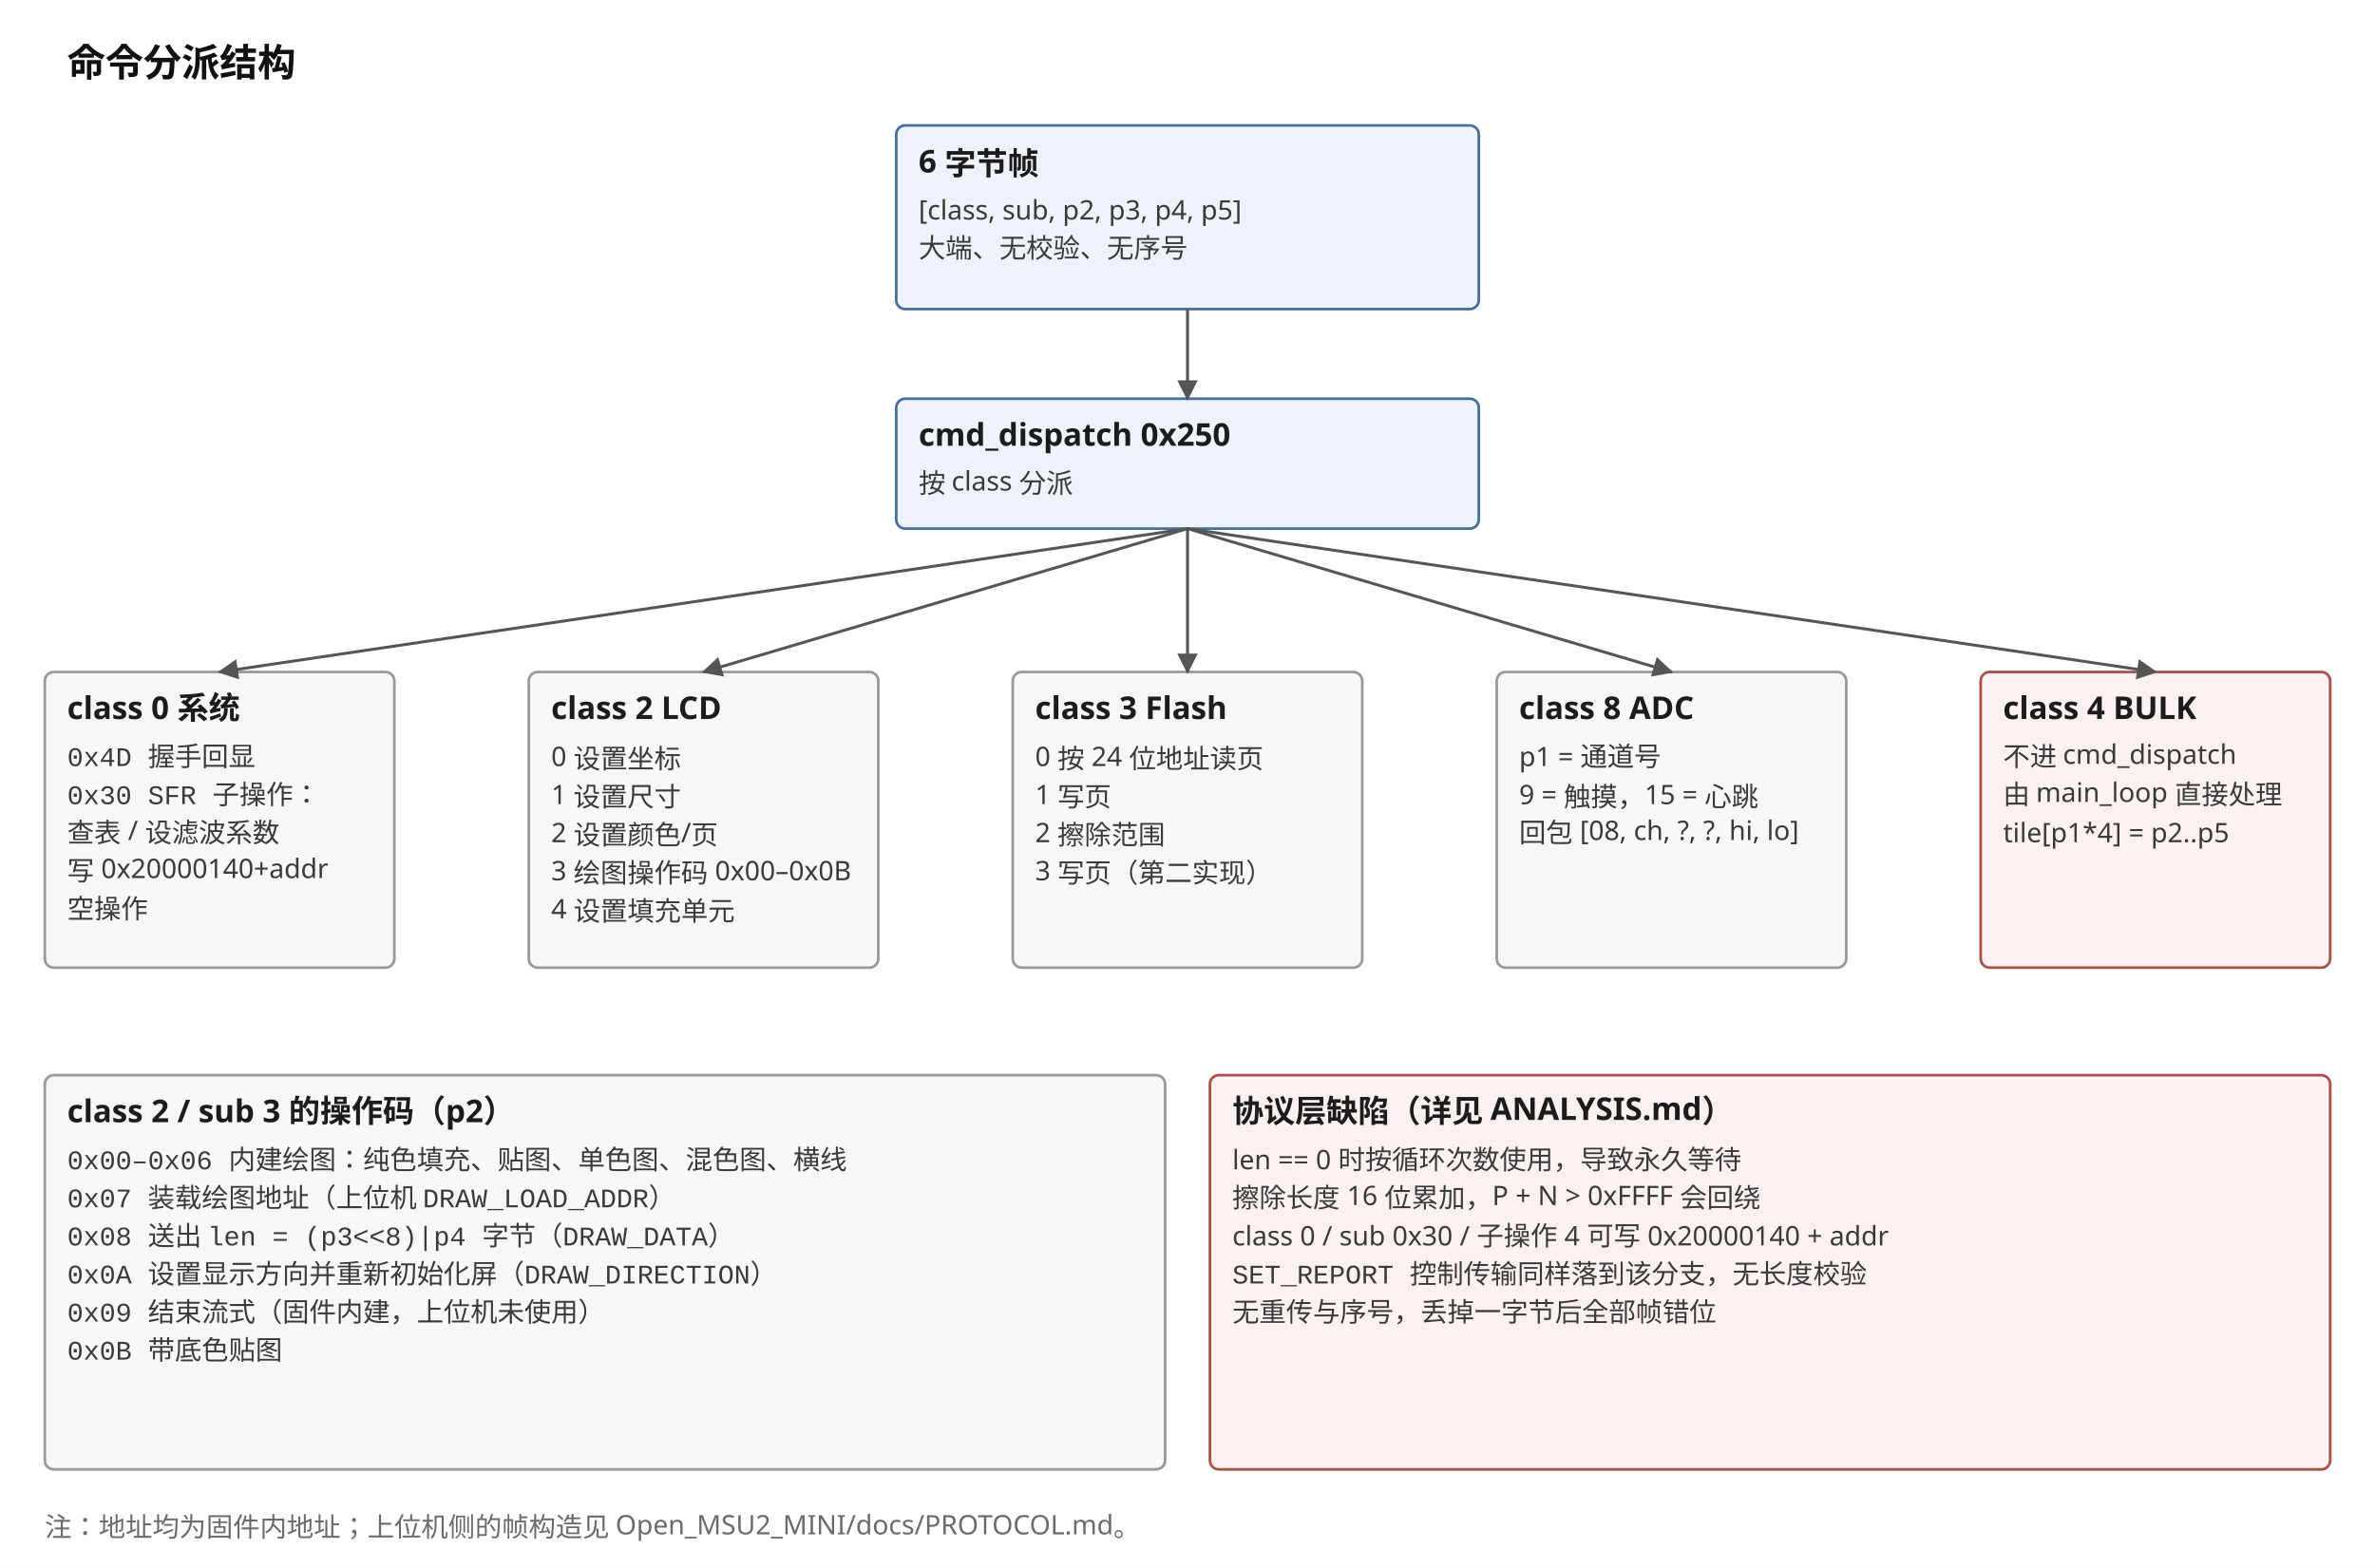
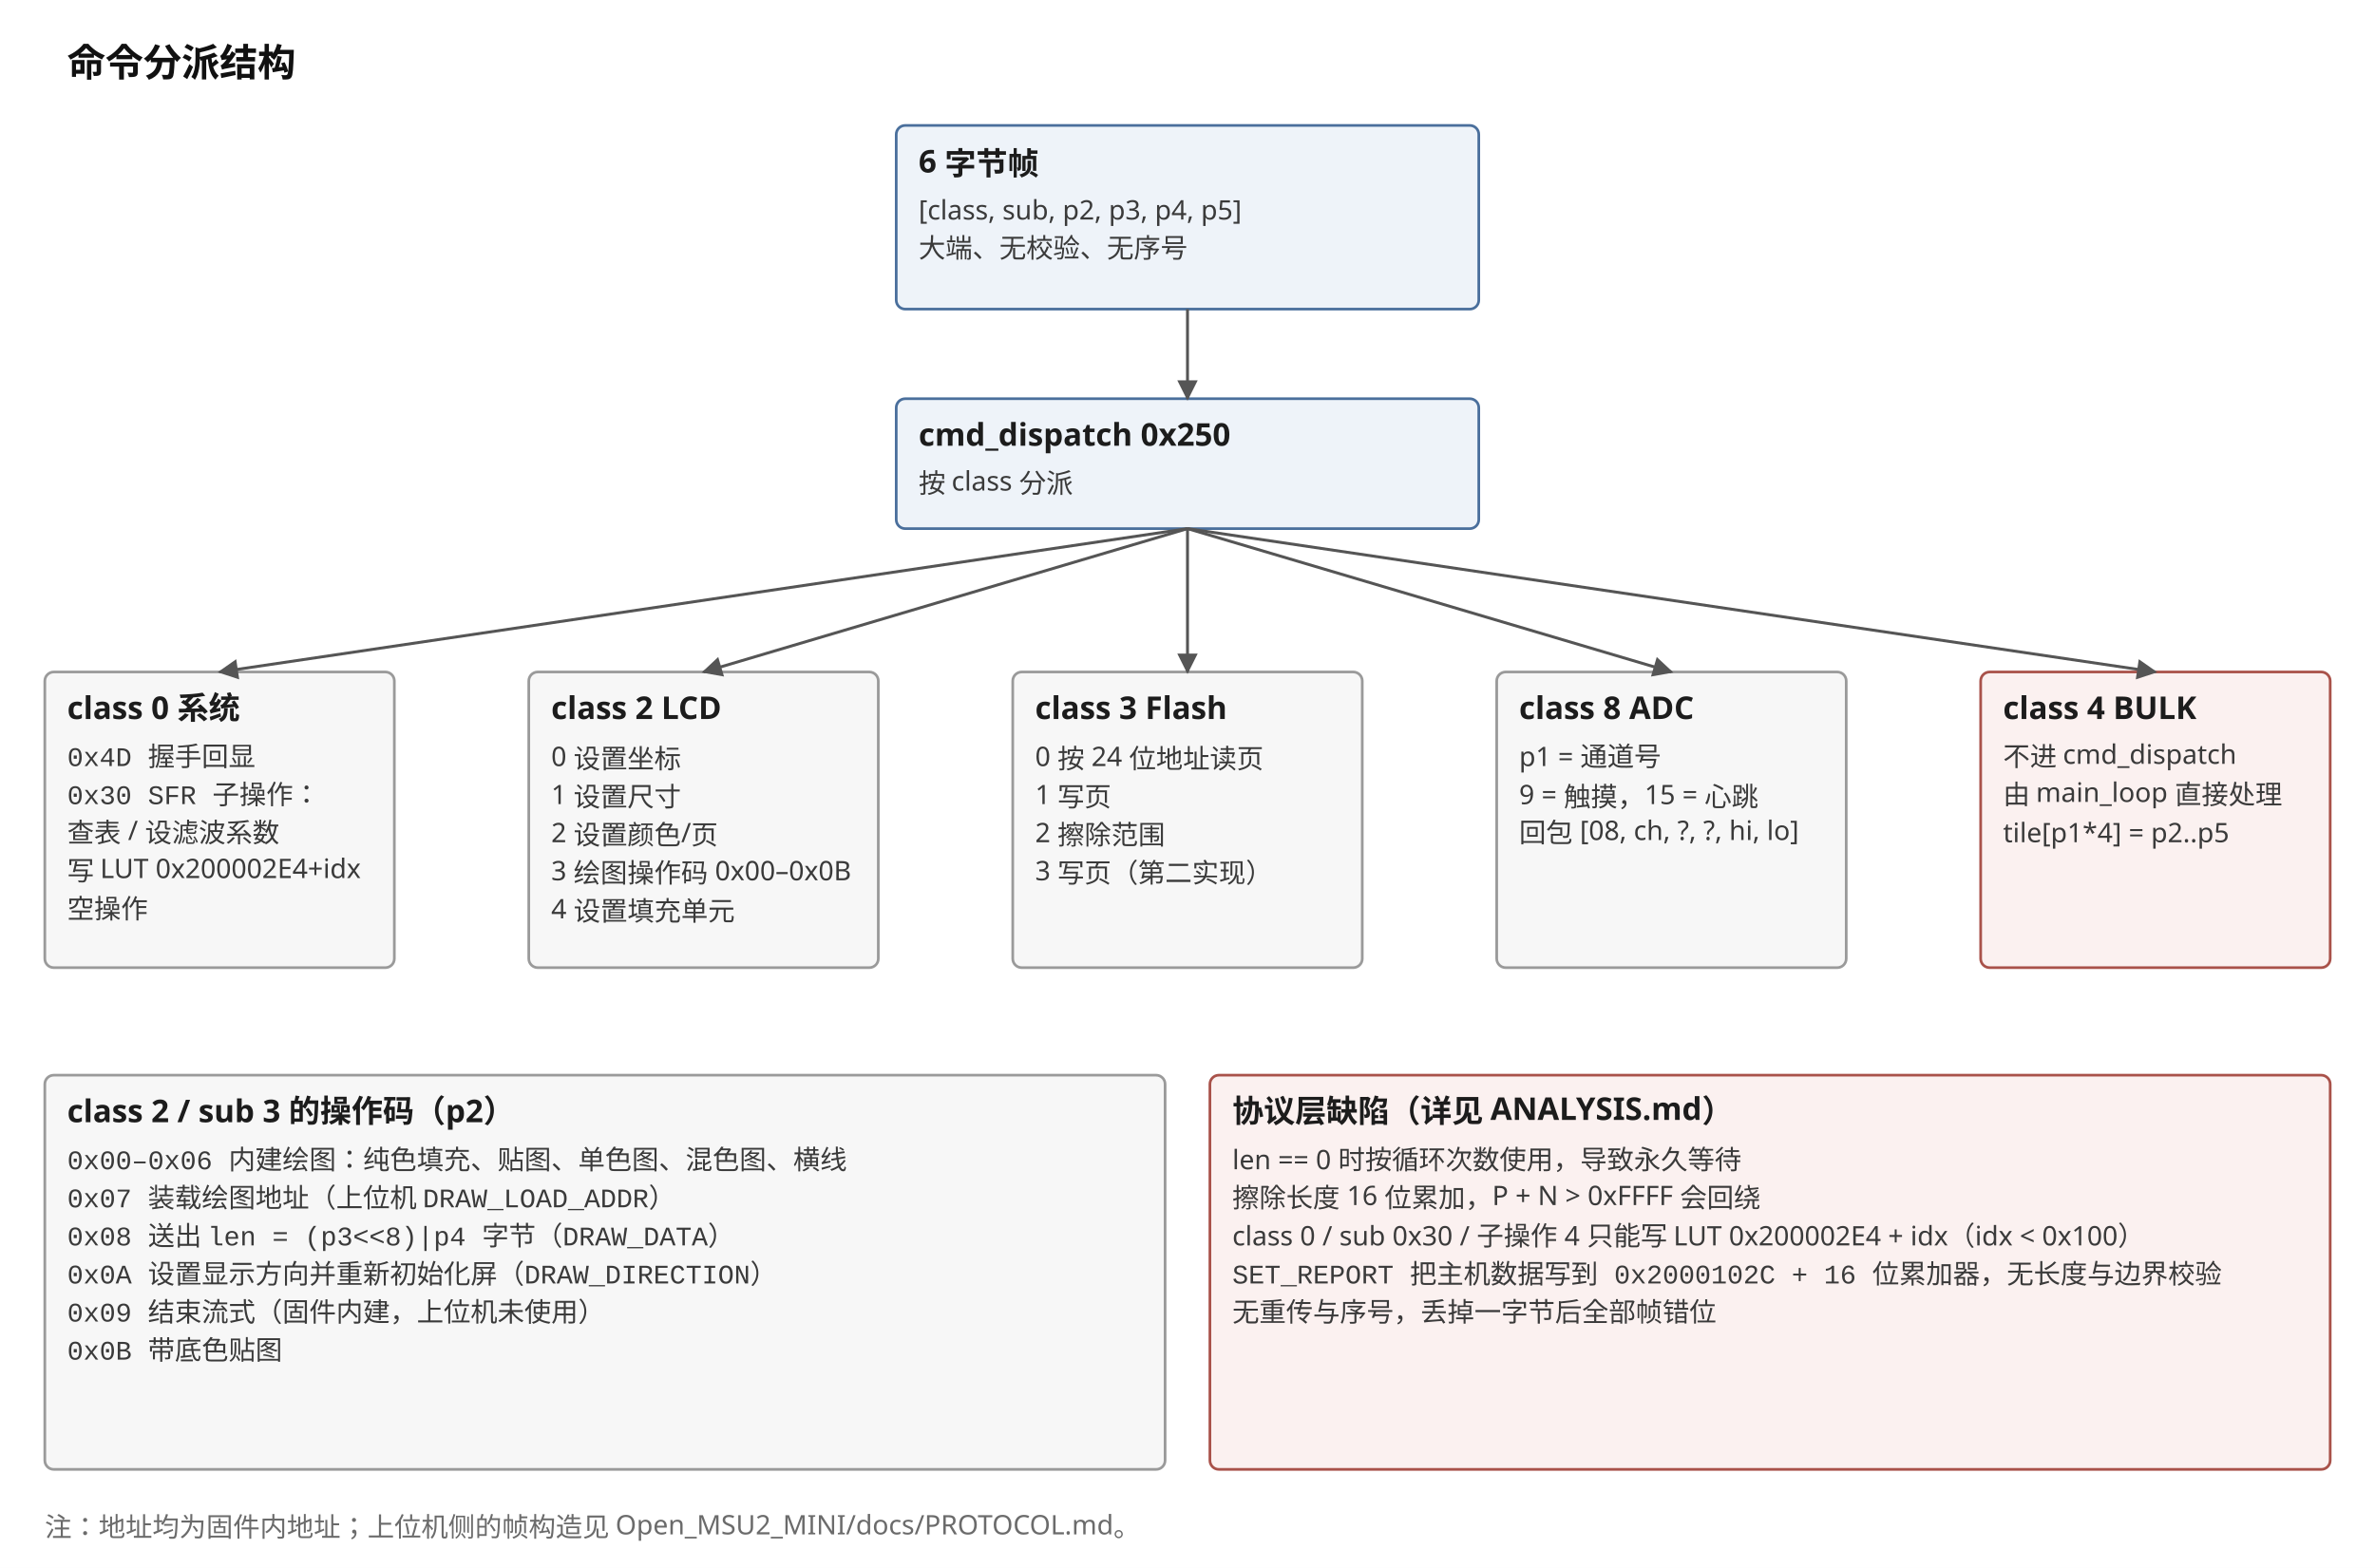
<svg xmlns="http://www.w3.org/2000/svg" width="1060" height="700" viewBox="0 0 1060 700">
  <defs>
    <marker id="a" viewBox="0 0 10 10" refX="9" refY="5" markerWidth="7" markerHeight="7" orient="auto-start-reverse">
      <path d="M 0 0 L 10 5 L 0 10 z" fill="#555" />
    </marker>
  </defs>
  <rect width="100%" height="100%" fill="#ffffff" />
  <text x="30" y="34" font-family="Segoe UI, Microsoft YaHei, sans-serif" font-size="17" font-weight="700" fill="#111">命令分派结构</text>
  <rect x="400" y="56" width="260" height="82" rx="4" fill="#eef3f9" stroke="#4a6f9c" stroke-width="1.2" />
  <text x="410" y="77" font-family="Segoe UI, Microsoft YaHei, sans-serif" font-size="14" font-weight="600" fill="#1c1c1c">6 字节帧</text>
  <text x="410" y="98" font-family="Segoe UI, Microsoft YaHei, sans-serif" font-size="12" fill="#3a3a3a">[class, sub, p2, p3, p4, p5]</text>
  <text x="410" y="115" font-family="Segoe UI, Microsoft YaHei, sans-serif" font-size="12" fill="#3a3a3a">大端、无校验、无序号</text>
  <rect x="400" y="178" width="260" height="58" rx="4" fill="#eef3f9" stroke="#4a6f9c" stroke-width="1.2" />
  <text x="410" y="199" font-family="Segoe UI, Microsoft YaHei, sans-serif" font-size="14" font-weight="600" fill="#1c1c1c">cmd_dispatch  0x250</text>
  <text x="410" y="220" font-family="Segoe UI, Microsoft YaHei, sans-serif" font-size="12" fill="#3a3a3a">按 class 分派</text>
  <line x1="530" y1="138" x2="530" y2="178" stroke="#555" stroke-width="1.3" marker-end="url(#a)" />
  <rect x="20" y="300" width="156" height="132" rx="4" fill="#f7f7f7" stroke="#9a9a9a" stroke-width="1.2" />
  <text x="30" y="321" font-family="Segoe UI, Microsoft YaHei, sans-serif" font-size="14" font-weight="600" fill="#1c1c1c">class 0  系统</text>
  <text x="30" y="342" font-family="Consolas, Courier New, monospace" font-size="12" fill="#3a3a3a">0x4D  握手回显</text>
  <text x="30" y="359" font-family="Consolas, Courier New, monospace" font-size="12" fill="#3a3a3a">0x30  SFR 子操作：</text>
  <text x="30" y="376" font-family="Segoe UI, Microsoft YaHei, sans-serif" font-size="12" fill="#3a3a3a">  查表 / 设滤波系数</text>
-   <text x="30" y="393" font-family="Segoe UI, Microsoft YaHei, sans-serif" font-size="12" fill="#3a3a3a">  写 0x20000140+addr</text>
+   <text x="30" y="393" font-family="Segoe UI, Microsoft YaHei, sans-serif" font-size="12" fill="#3a3a3a">  写 LUT 0x200002E4+idx</text>
  <text x="30" y="410" font-family="Segoe UI, Microsoft YaHei, sans-serif" font-size="12" fill="#3a3a3a">  空操作</text>
  <line x1="530" y1="236" x2="98" y2="300" stroke="#555" stroke-width="1.3" marker-end="url(#a)" />
  <rect x="236" y="300" width="156" height="132" rx="4" fill="#f7f7f7" stroke="#9a9a9a" stroke-width="1.2" />
  <text x="246" y="321" font-family="Segoe UI, Microsoft YaHei, sans-serif" font-size="14" font-weight="600" fill="#1c1c1c">class 2  LCD</text>
  <text x="246" y="342" font-family="Segoe UI, Microsoft YaHei, sans-serif" font-size="12" fill="#3a3a3a">0  设置坐标</text>
  <text x="246" y="359" font-family="Segoe UI, Microsoft YaHei, sans-serif" font-size="12" fill="#3a3a3a">1  设置尺寸</text>
  <text x="246" y="376" font-family="Segoe UI, Microsoft YaHei, sans-serif" font-size="12" fill="#3a3a3a">2  设置颜色/页</text>
  <text x="246" y="393" font-family="Segoe UI, Microsoft YaHei, sans-serif" font-size="12" fill="#3a3a3a">3  绘图操作码 0x00–0x0B</text>
  <text x="246" y="410" font-family="Segoe UI, Microsoft YaHei, sans-serif" font-size="12" fill="#3a3a3a">4  设置填充单元</text>
  <line x1="530" y1="236" x2="314" y2="300" stroke="#555" stroke-width="1.3" marker-end="url(#a)" />
  <rect x="452" y="300" width="156" height="132" rx="4" fill="#f7f7f7" stroke="#9a9a9a" stroke-width="1.2" />
  <text x="462" y="321" font-family="Segoe UI, Microsoft YaHei, sans-serif" font-size="14" font-weight="600" fill="#1c1c1c">class 3  Flash</text>
  <text x="462" y="342" font-family="Segoe UI, Microsoft YaHei, sans-serif" font-size="12" fill="#3a3a3a">0  按 24 位地址读页</text>
  <text x="462" y="359" font-family="Segoe UI, Microsoft YaHei, sans-serif" font-size="12" fill="#3a3a3a">1  写页</text>
  <text x="462" y="376" font-family="Segoe UI, Microsoft YaHei, sans-serif" font-size="12" fill="#3a3a3a">2  擦除范围</text>
  <text x="462" y="393" font-family="Segoe UI, Microsoft YaHei, sans-serif" font-size="12" fill="#3a3a3a">3  写页（第二实现）</text>
  <line x1="530" y1="236" x2="530" y2="300" stroke="#555" stroke-width="1.3" marker-end="url(#a)" />
  <rect x="668" y="300" width="156" height="132" rx="4" fill="#f7f7f7" stroke="#9a9a9a" stroke-width="1.2" />
  <text x="678" y="321" font-family="Segoe UI, Microsoft YaHei, sans-serif" font-size="14" font-weight="600" fill="#1c1c1c">class 8  ADC</text>
  <text x="678" y="342" font-family="Segoe UI, Microsoft YaHei, sans-serif" font-size="12" fill="#3a3a3a">p1 = 通道号</text>
  <text x="678" y="359" font-family="Segoe UI, Microsoft YaHei, sans-serif" font-size="12" fill="#3a3a3a">9 = 触摸，15 = 心跳</text>
  <text x="678" y="376" font-family="Segoe UI, Microsoft YaHei, sans-serif" font-size="12" fill="#3a3a3a">回包 [08, ch, ?, ?, hi, lo]</text>
  <line x1="530" y1="236" x2="746" y2="300" stroke="#555" stroke-width="1.3" marker-end="url(#a)" />
  <rect x="884" y="300" width="156" height="132" rx="4" fill="#fbf1f0" stroke="#a9524a" stroke-width="1.2" />
  <text x="894" y="321" font-family="Segoe UI, Microsoft YaHei, sans-serif" font-size="14" font-weight="600" fill="#1c1c1c">class 4  BULK</text>
  <text x="894" y="342" font-family="Segoe UI, Microsoft YaHei, sans-serif" font-size="12" fill="#3a3a3a">不进 cmd_dispatch</text>
  <text x="894" y="359" font-family="Segoe UI, Microsoft YaHei, sans-serif" font-size="12" fill="#3a3a3a">由 main_loop 直接处理</text>
  <text x="894" y="376" font-family="Segoe UI, Microsoft YaHei, sans-serif" font-size="12" fill="#3a3a3a">tile[p1*4] = p2..p5</text>
  <line x1="530" y1="236" x2="962" y2="300" stroke="#555" stroke-width="1.3" marker-end="url(#a)" />
  <rect x="20" y="480" width="500" height="176" rx="4" fill="#f7f7f7" stroke="#9a9a9a" stroke-width="1.2" />
  <text x="30" y="501" font-family="Segoe UI, Microsoft YaHei, sans-serif" font-size="14" font-weight="600" fill="#1c1c1c">class 2 / sub 3 的操作码（p2）</text>
  <text x="30" y="522" font-family="Consolas, Courier New, monospace" font-size="12" fill="#3a3a3a">0x00–0x06  内建绘图：纯色填充、贴图、单色图、混色图、横线</text>
  <text x="30" y="539" font-family="Consolas, Courier New, monospace" font-size="12" fill="#3a3a3a">0x07       装载绘图地址（上位机 DRAW_LOAD_ADDR）</text>
  <text x="30" y="556" font-family="Consolas, Courier New, monospace" font-size="12" fill="#3a3a3a">0x08       送出 len = (p3&lt;&lt;8)|p4 字节（DRAW_DATA）</text>
  <text x="30" y="573" font-family="Consolas, Courier New, monospace" font-size="12" fill="#3a3a3a">0x0A       设置显示方向并重新初始化屏（DRAW_DIRECTION）</text>
  <text x="30" y="590" font-family="Consolas, Courier New, monospace" font-size="12" fill="#3a3a3a">0x09       结束流式（固件内建，上位机未使用）</text>
  <text x="30" y="607" font-family="Consolas, Courier New, monospace" font-size="12" fill="#3a3a3a">0x0B       带底色贴图</text>
  <rect x="540" y="480" width="500" height="176" rx="4" fill="#fbf1f0" stroke="#a9524a" stroke-width="1.2" />
  <text x="550" y="501" font-family="Segoe UI, Microsoft YaHei, sans-serif" font-size="14" font-weight="600" fill="#1c1c1c">协议层缺陷（详见 ANALYSIS.md）</text>
  <text x="550" y="522" font-family="Segoe UI, Microsoft YaHei, sans-serif" font-size="12" fill="#3a3a3a">len == 0 时按循环次数使用，导致永久等待</text>
  <text x="550" y="539" font-family="Segoe UI, Microsoft YaHei, sans-serif" font-size="12" fill="#3a3a3a">擦除长度 16 位累加，P + N &gt; 0xFFFF 会回绕</text>
-   <text x="550" y="556" font-family="Segoe UI, Microsoft YaHei, sans-serif" font-size="12" fill="#3a3a3a">class 0 / sub 0x30 / 子操作 4 可写 0x20000140 + addr</text>
-   <text x="550" y="573" font-family="Consolas, Courier New, monospace" font-size="12" fill="#3a3a3a">SET_REPORT 控制传输同样落到该分支，无长度校验</text>
+   <text x="550" y="556" font-family="Segoe UI, Microsoft YaHei, sans-serif" font-size="12" fill="#3a3a3a">class 0 / sub 0x30 / 子操作 4 只能写 LUT 0x200002E4 + idx（idx &lt; 0x100）</text>
+   <text x="550" y="573" font-family="Consolas, Courier New, monospace" font-size="12" fill="#3a3a3a">SET_REPORT 把主机数据写到 0x2000102C + 16 位累加器，无长度与边界校验</text>
  <text x="550" y="590" font-family="Segoe UI, Microsoft YaHei, sans-serif" font-size="12" fill="#3a3a3a">无重传与序号，丢掉一字节后全部帧错位</text>
  <text x="20" y="686" font-family="Segoe UI, Microsoft YaHei, sans-serif" font-size="12" fill="#6b6b6b">注：地址均为固件内地址；上位机侧的帧构造见 Open_MSU2_MINI/docs/PROTOCOL.md。</text>
</svg>
